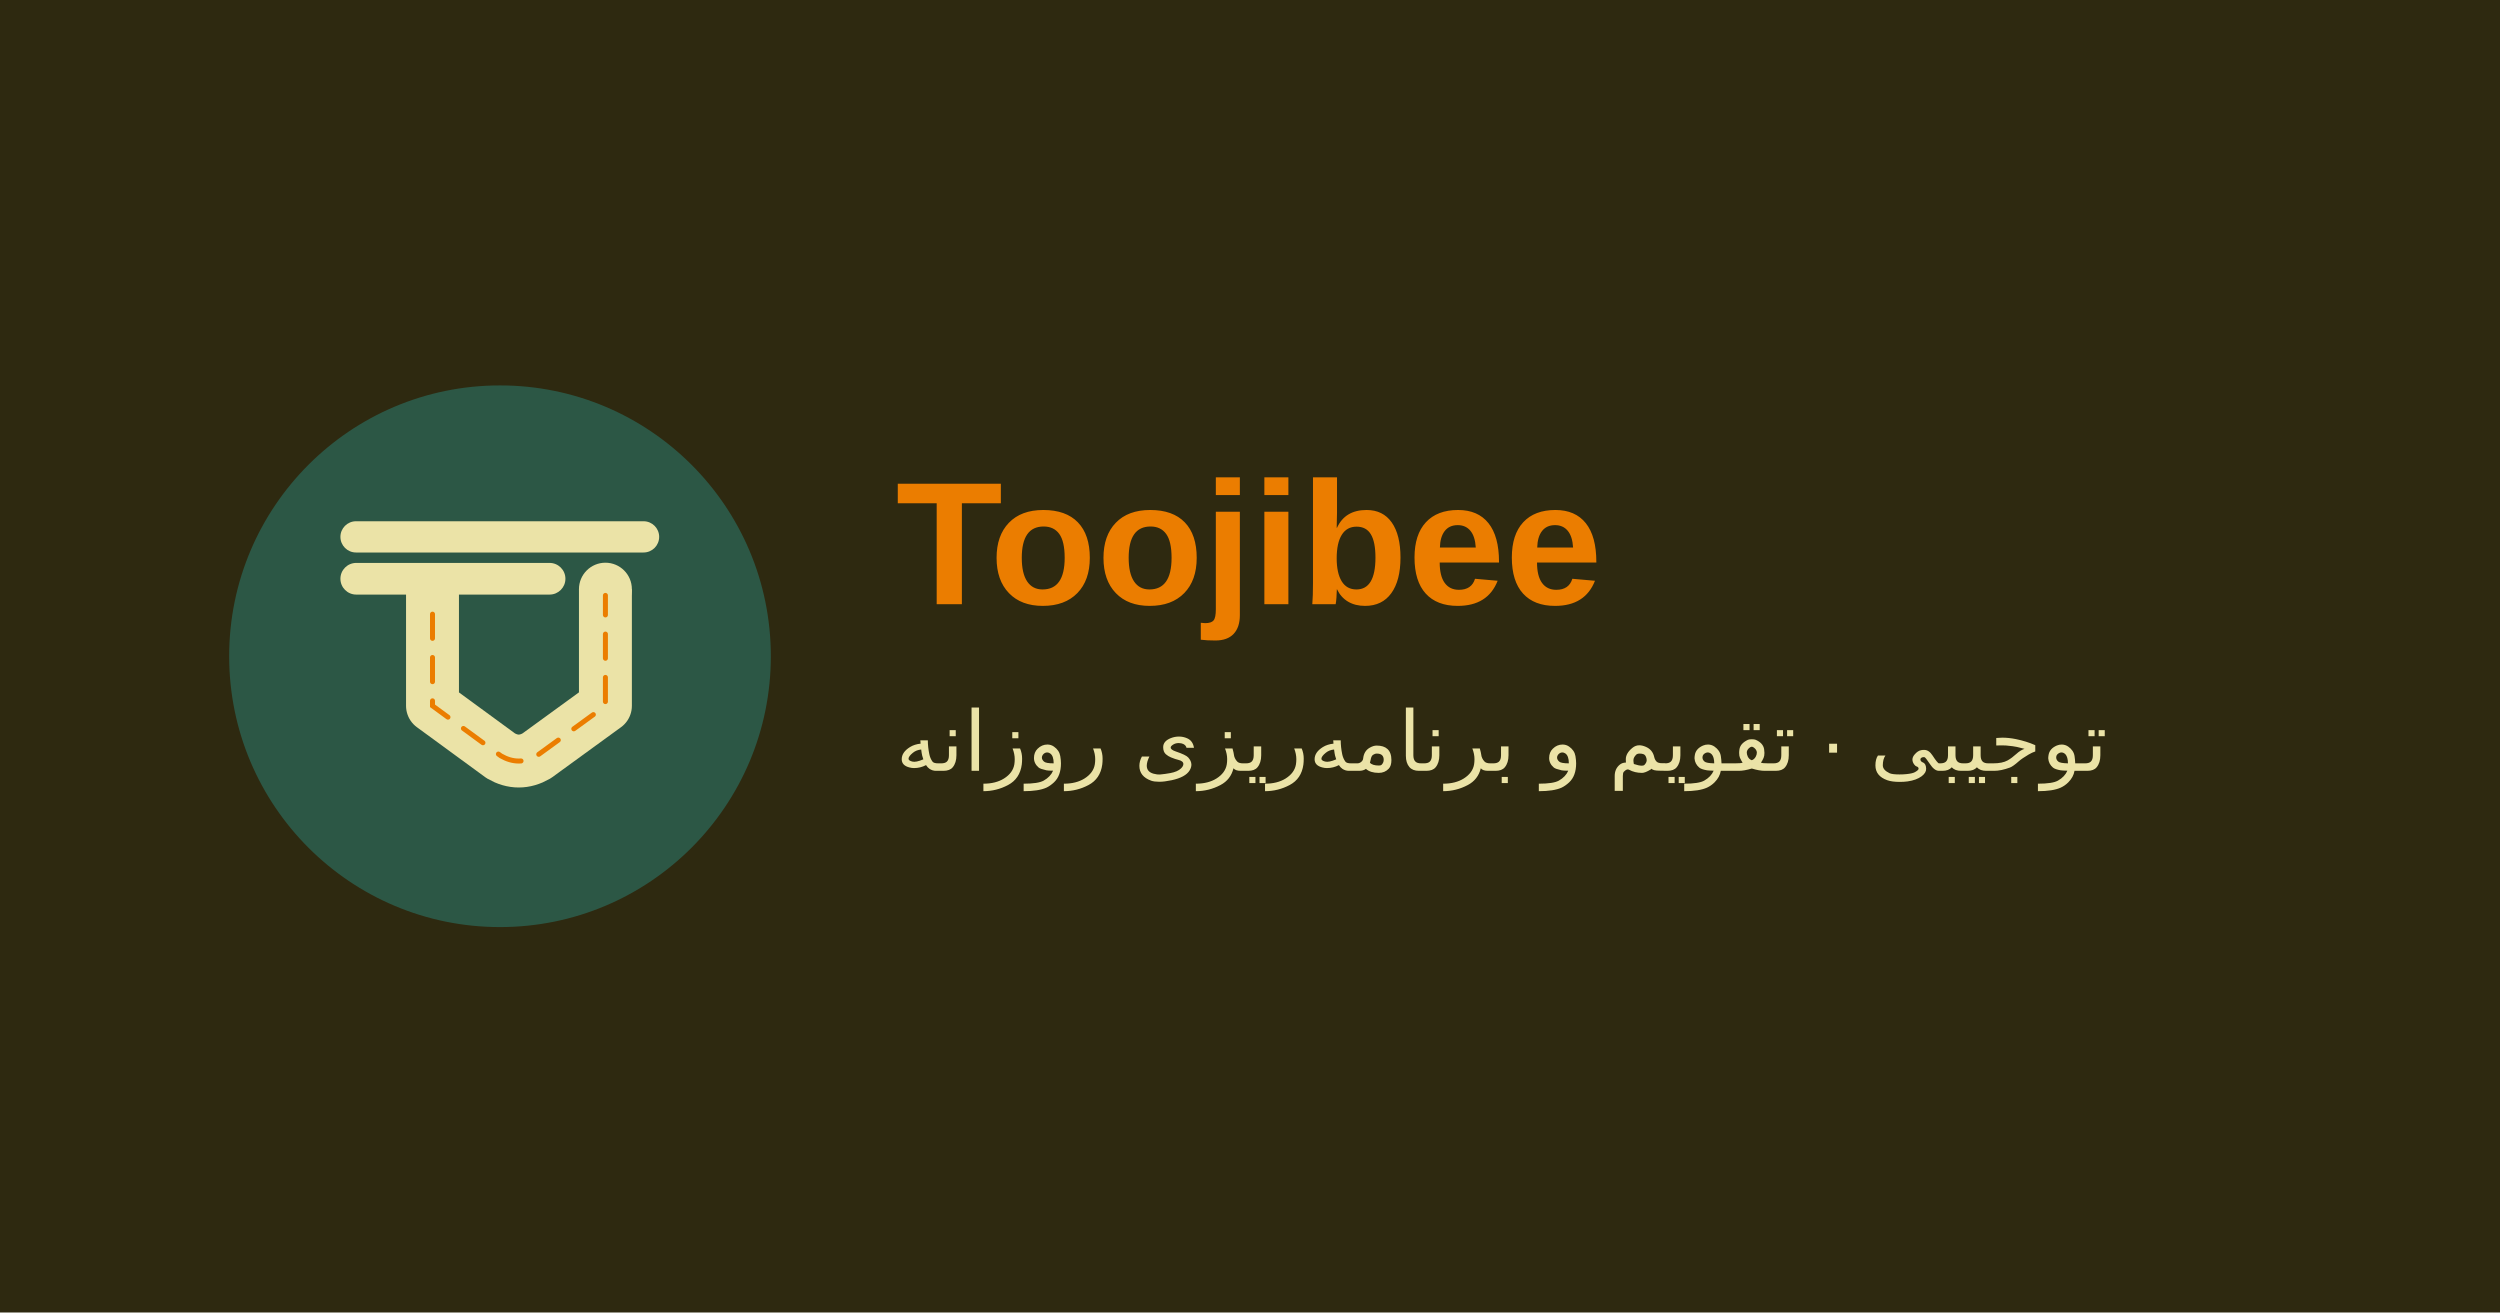
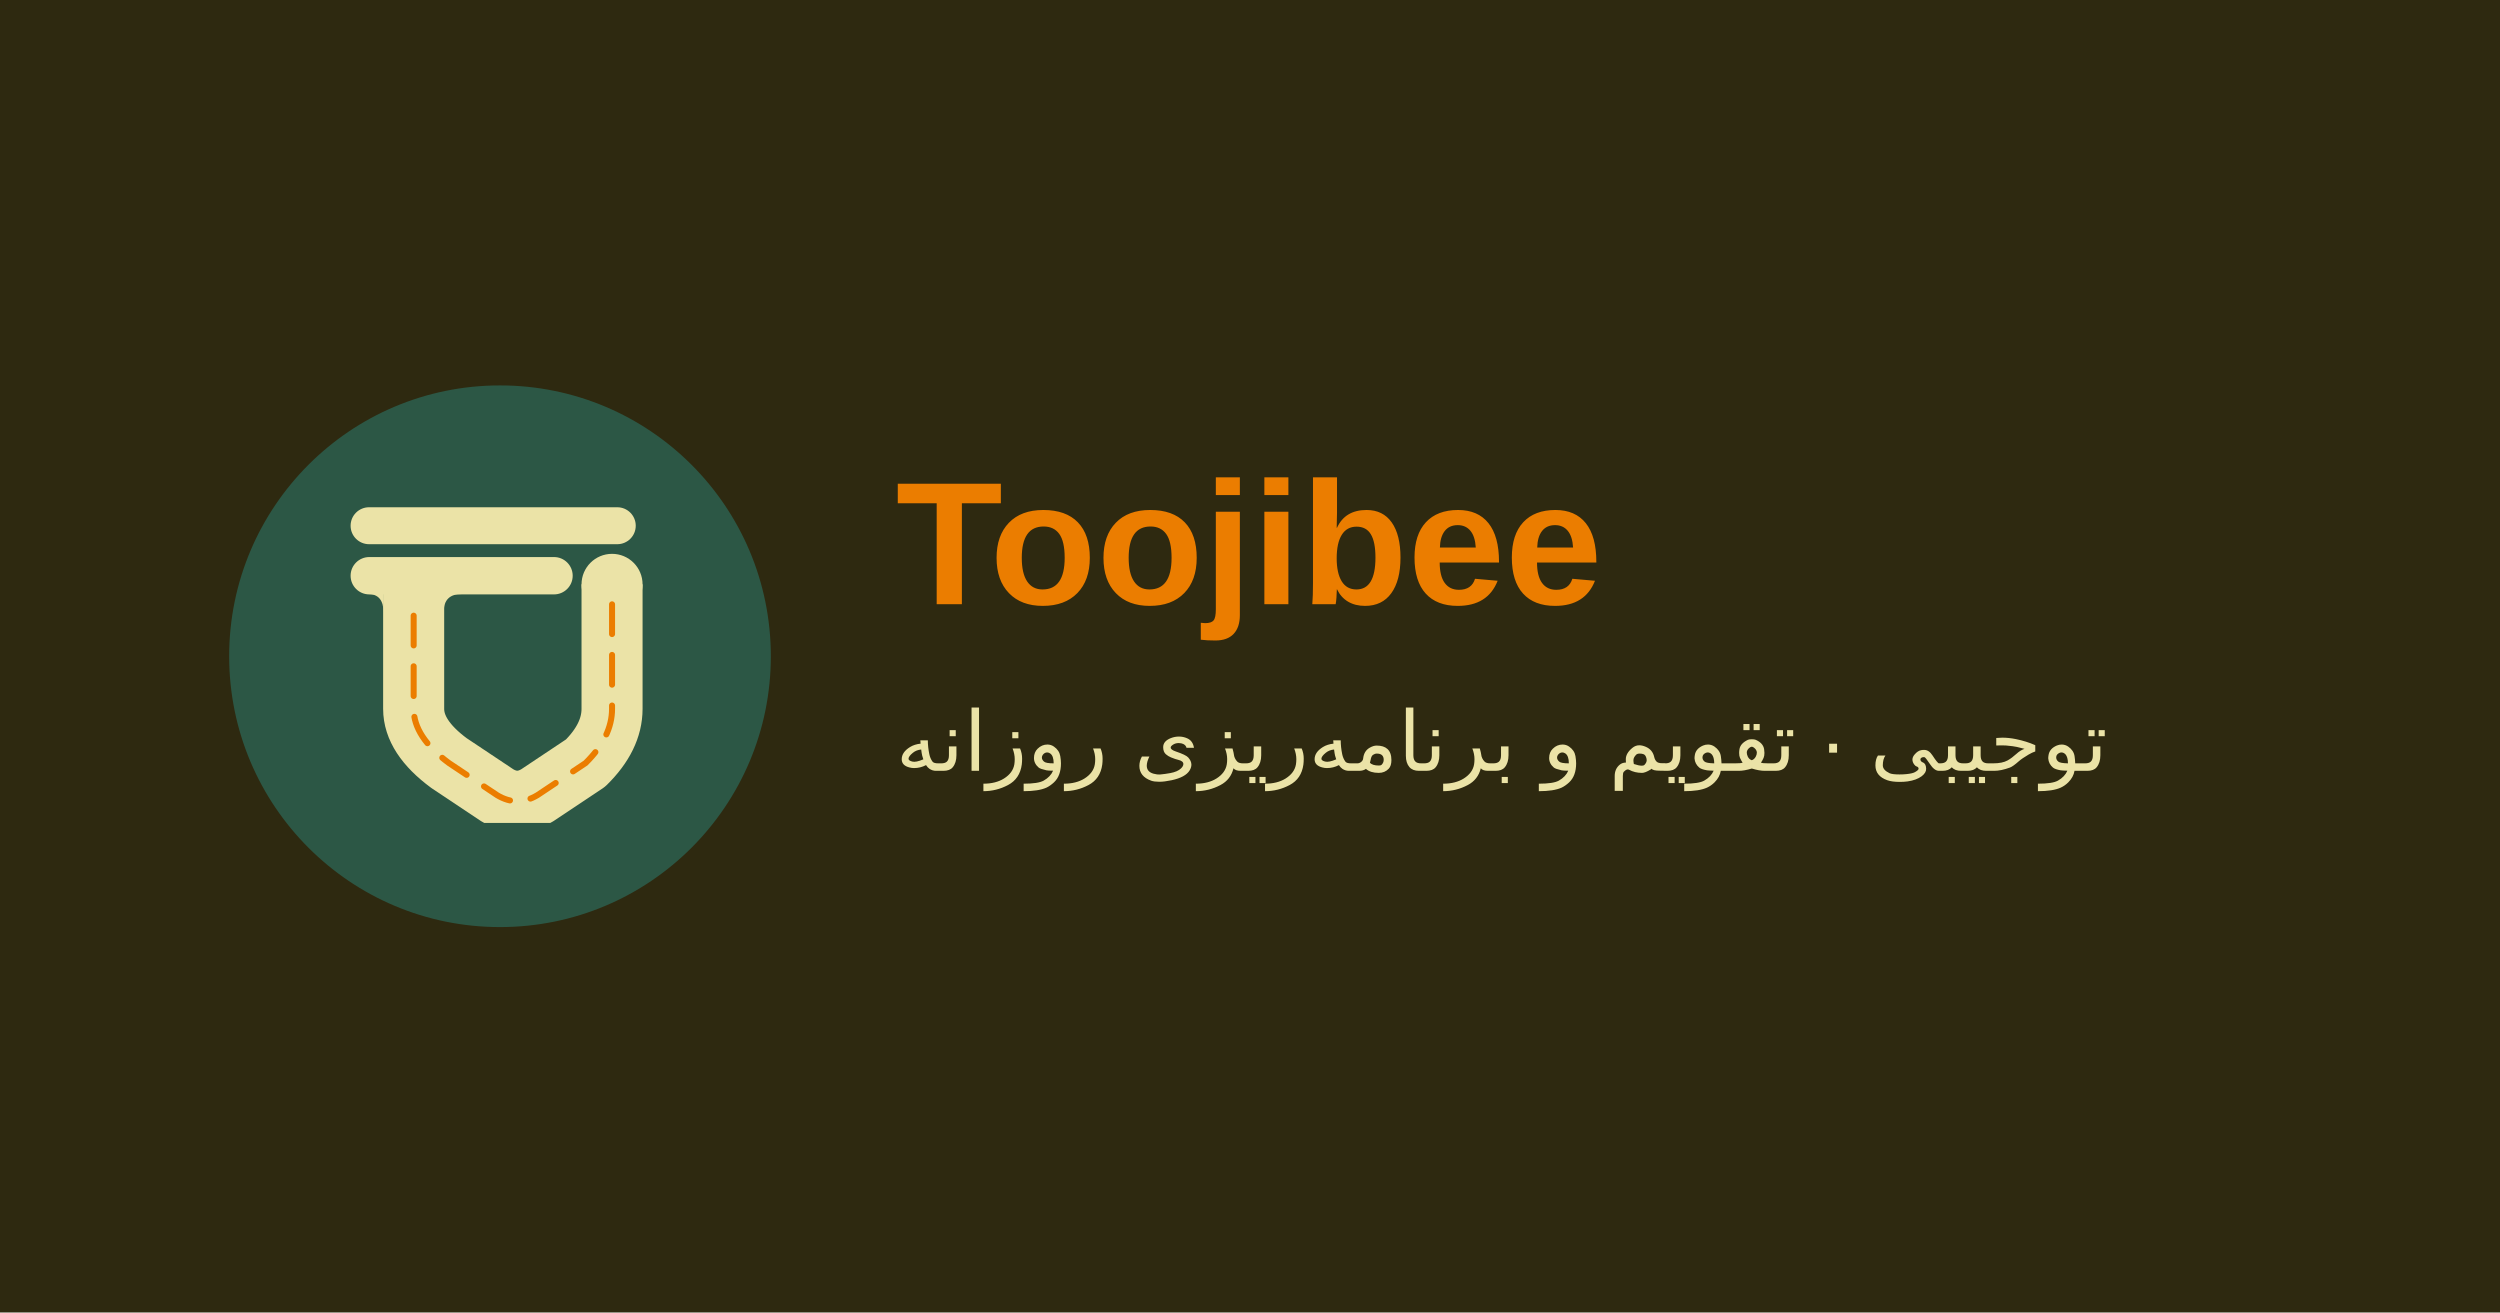
<svg xmlns="http://www.w3.org/2000/svg" viewBox="0 0 1200 630">
  <rect width="1200" height="630" fill="#2E2910" />
  <circle cx="240" cy="315" r="130" fill="#2C5745" />
-   <svg x="160" y="235" width="160" height="160" viewBox="18 131 800 800">
-     <rect x="35" y="207" width="765" height="75" rx="37.5" fill="#EBE3A7" />
-     <rect x="35" y="307" width="540" height="76" rx="38" fill="#EBE3A7" />
-     <path d="M256 340 V650 L420 770 Q463 795 506 770 L671 650 V370" fill="none" stroke="#EBE3A7" stroke-width="127" stroke-linejoin="round" />
-     <circle cx="671" cy="370" r="63.5" fill="#EBE3A7" />
-     <path d="M256 430 V650 L420 770 Q463 795 506 770 L671 650 V385" fill="none" stroke="#EB7D00" stroke-width="12" stroke-linecap="round" stroke-dasharray="58 46" />
+   <svg x="160" y="235" width="160" height="160" viewBox="232 214 830 830">
+     <rect x="275" y="258" width="710" height="92" rx="46" fill="#EBE3A7" />
+     <rect x="275" y="382" width="553" height="93" rx="46.5" fill="#EBE3A7" />
+     <path d="M432 470 V760 Q432 830 520 895 L640 975 Q690 1005 740 975 L860 895 Q926 830 926 760 V450" fill="none" stroke="#EBE3A7" stroke-width="152" stroke-linejoin="round" />
+     <circle cx="926" cy="450" r="76" fill="#EBE3A7" />
+     <path d="M318 474 L357 474 L357 520 Q357 474 318 474 Z" fill="#EBE3A7" />
+     <path d="M507 474 L552 474 Q507 474 507 518 Z" fill="#EBE3A7" />
+     <path d="M432 528 V760 Q432 830 520 895 L640 975 Q690 1005 740 975 L860 895 Q926 830 926 760 V468" fill="none" stroke="#EB7D00" stroke-width="15" stroke-linecap="round" stroke-dasharray="74 52" />
  </svg>
  <text x="430" y="290" font-family="Tahoma, Arial, sans-serif" font-size="84" font-weight="800" fill="#EB7D00">Toojibee</text>
  <text x="430" y="370" font-family="Tahoma, Arial, sans-serif" font-size="40" fill="#EBE3A7">توجیبی · تقویم و برنامه‌ریزی روزانه</text>
</svg>
